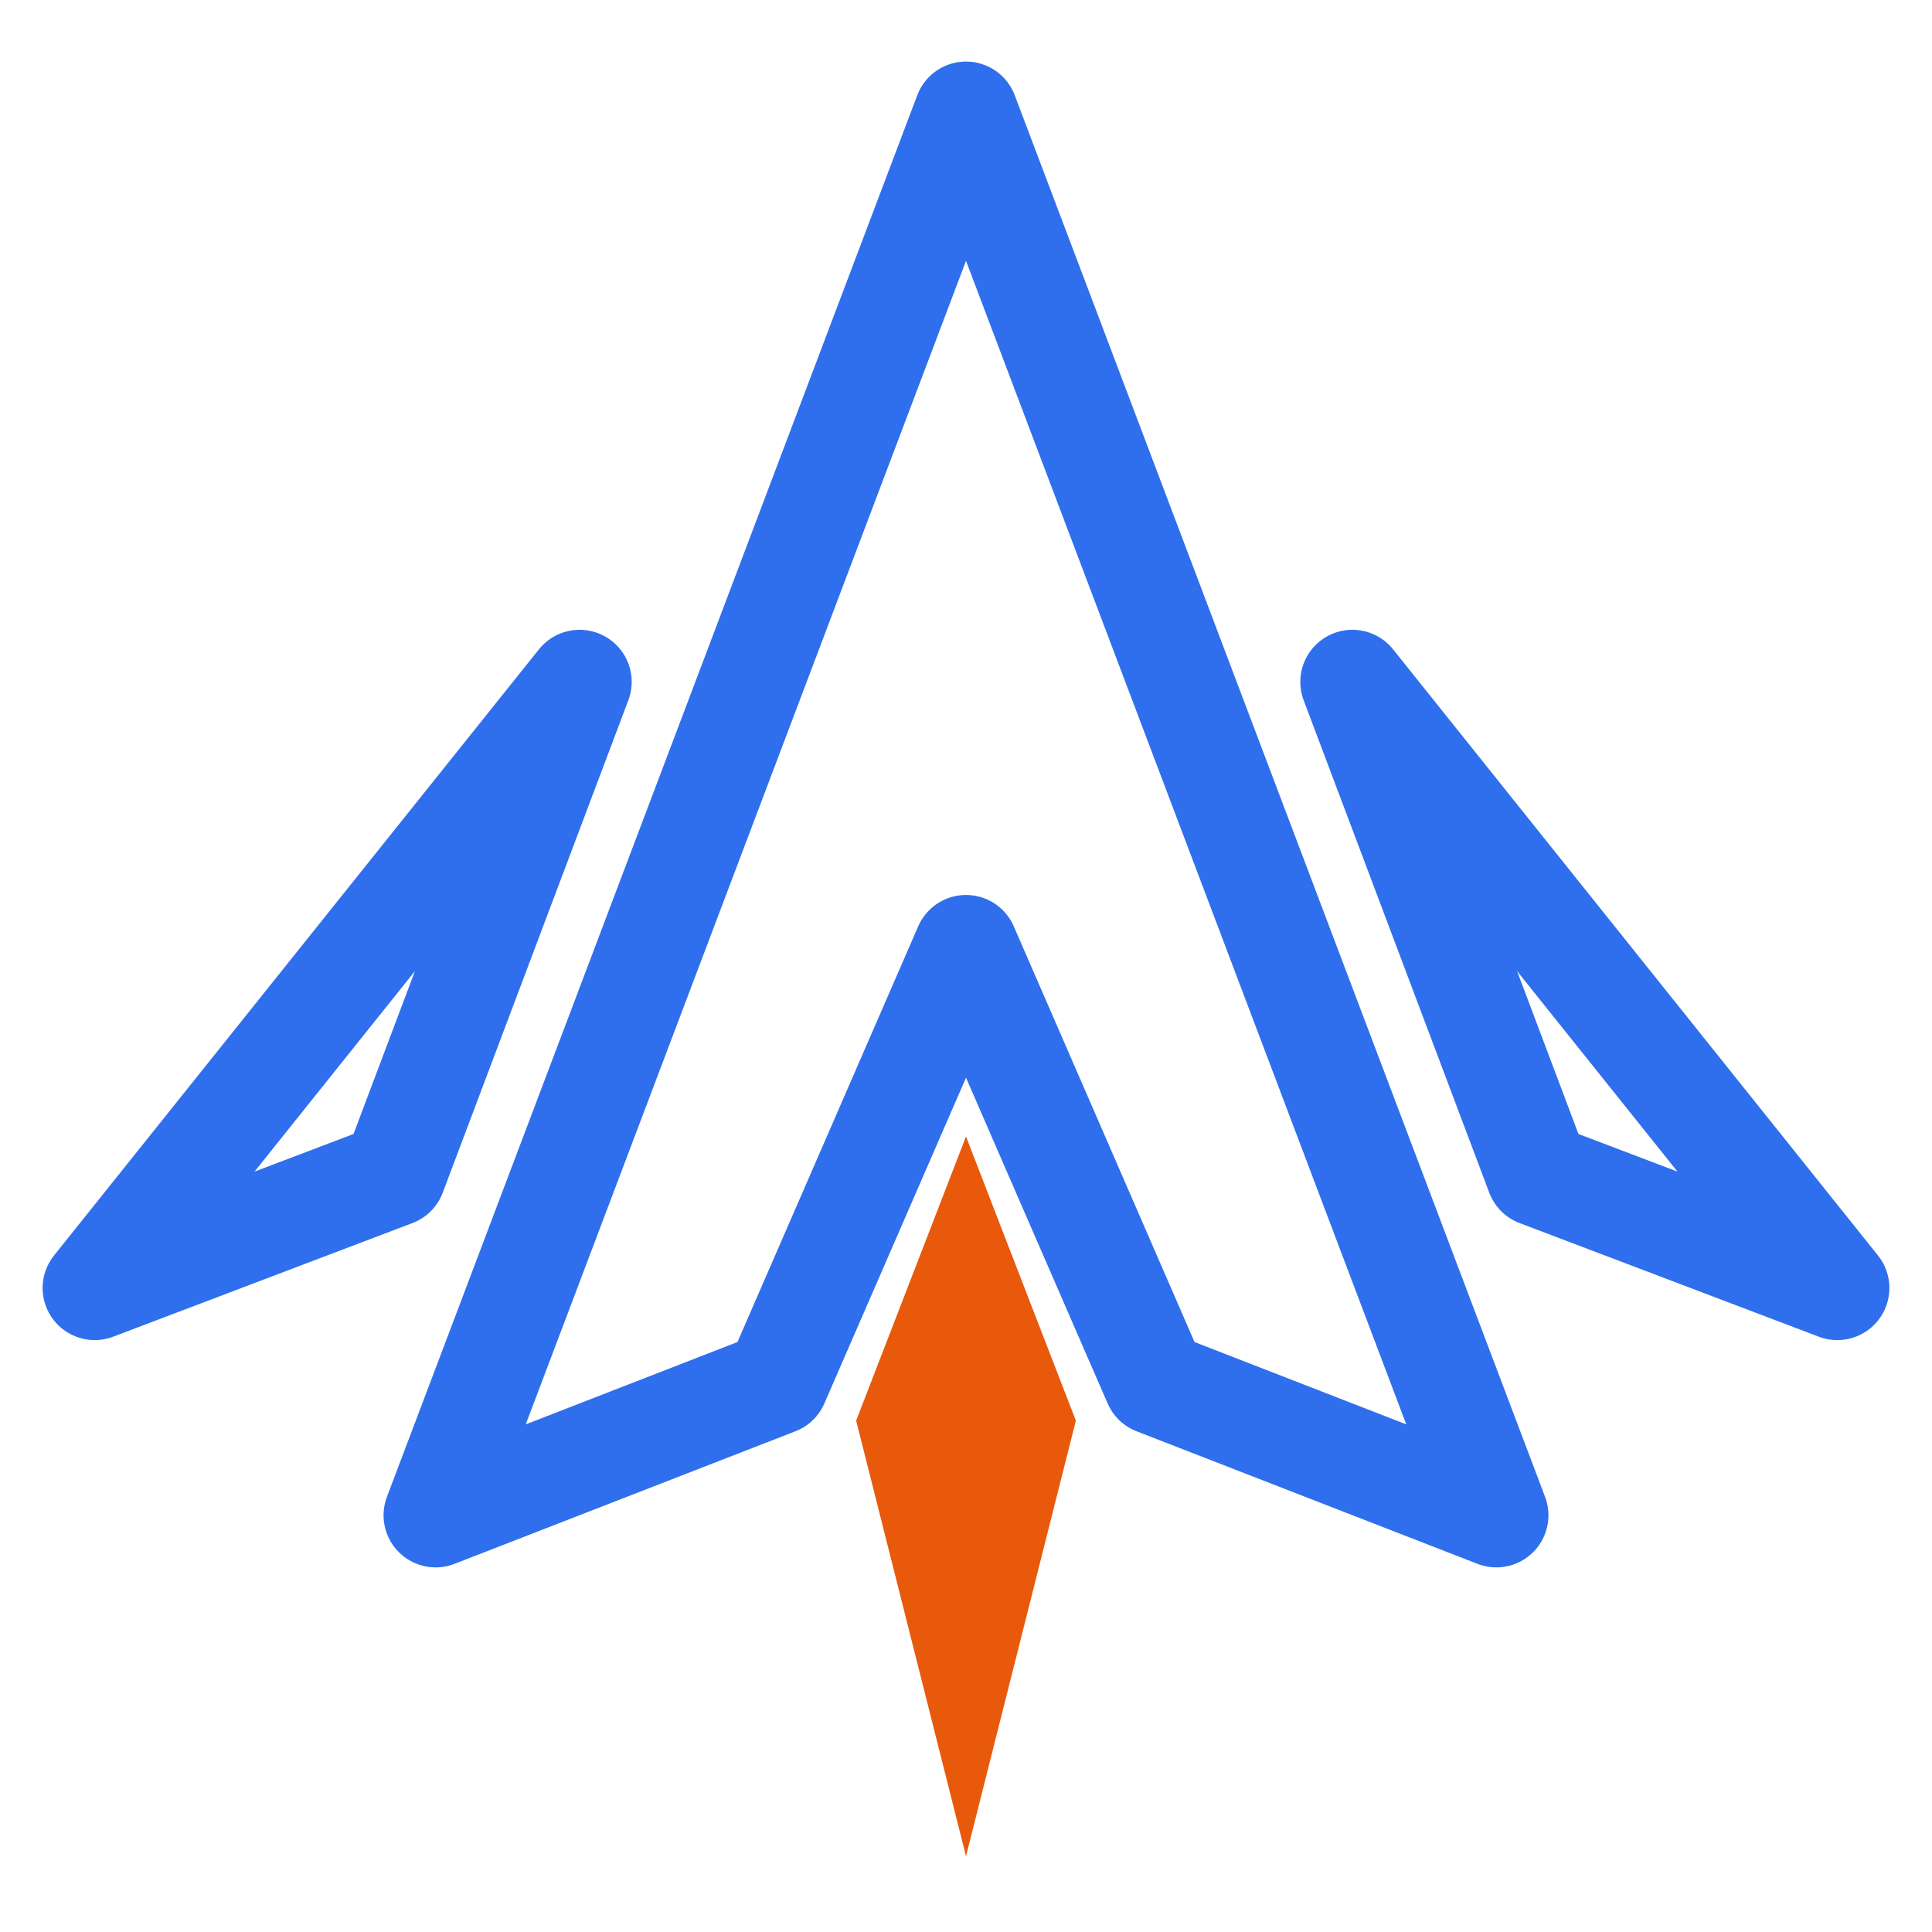
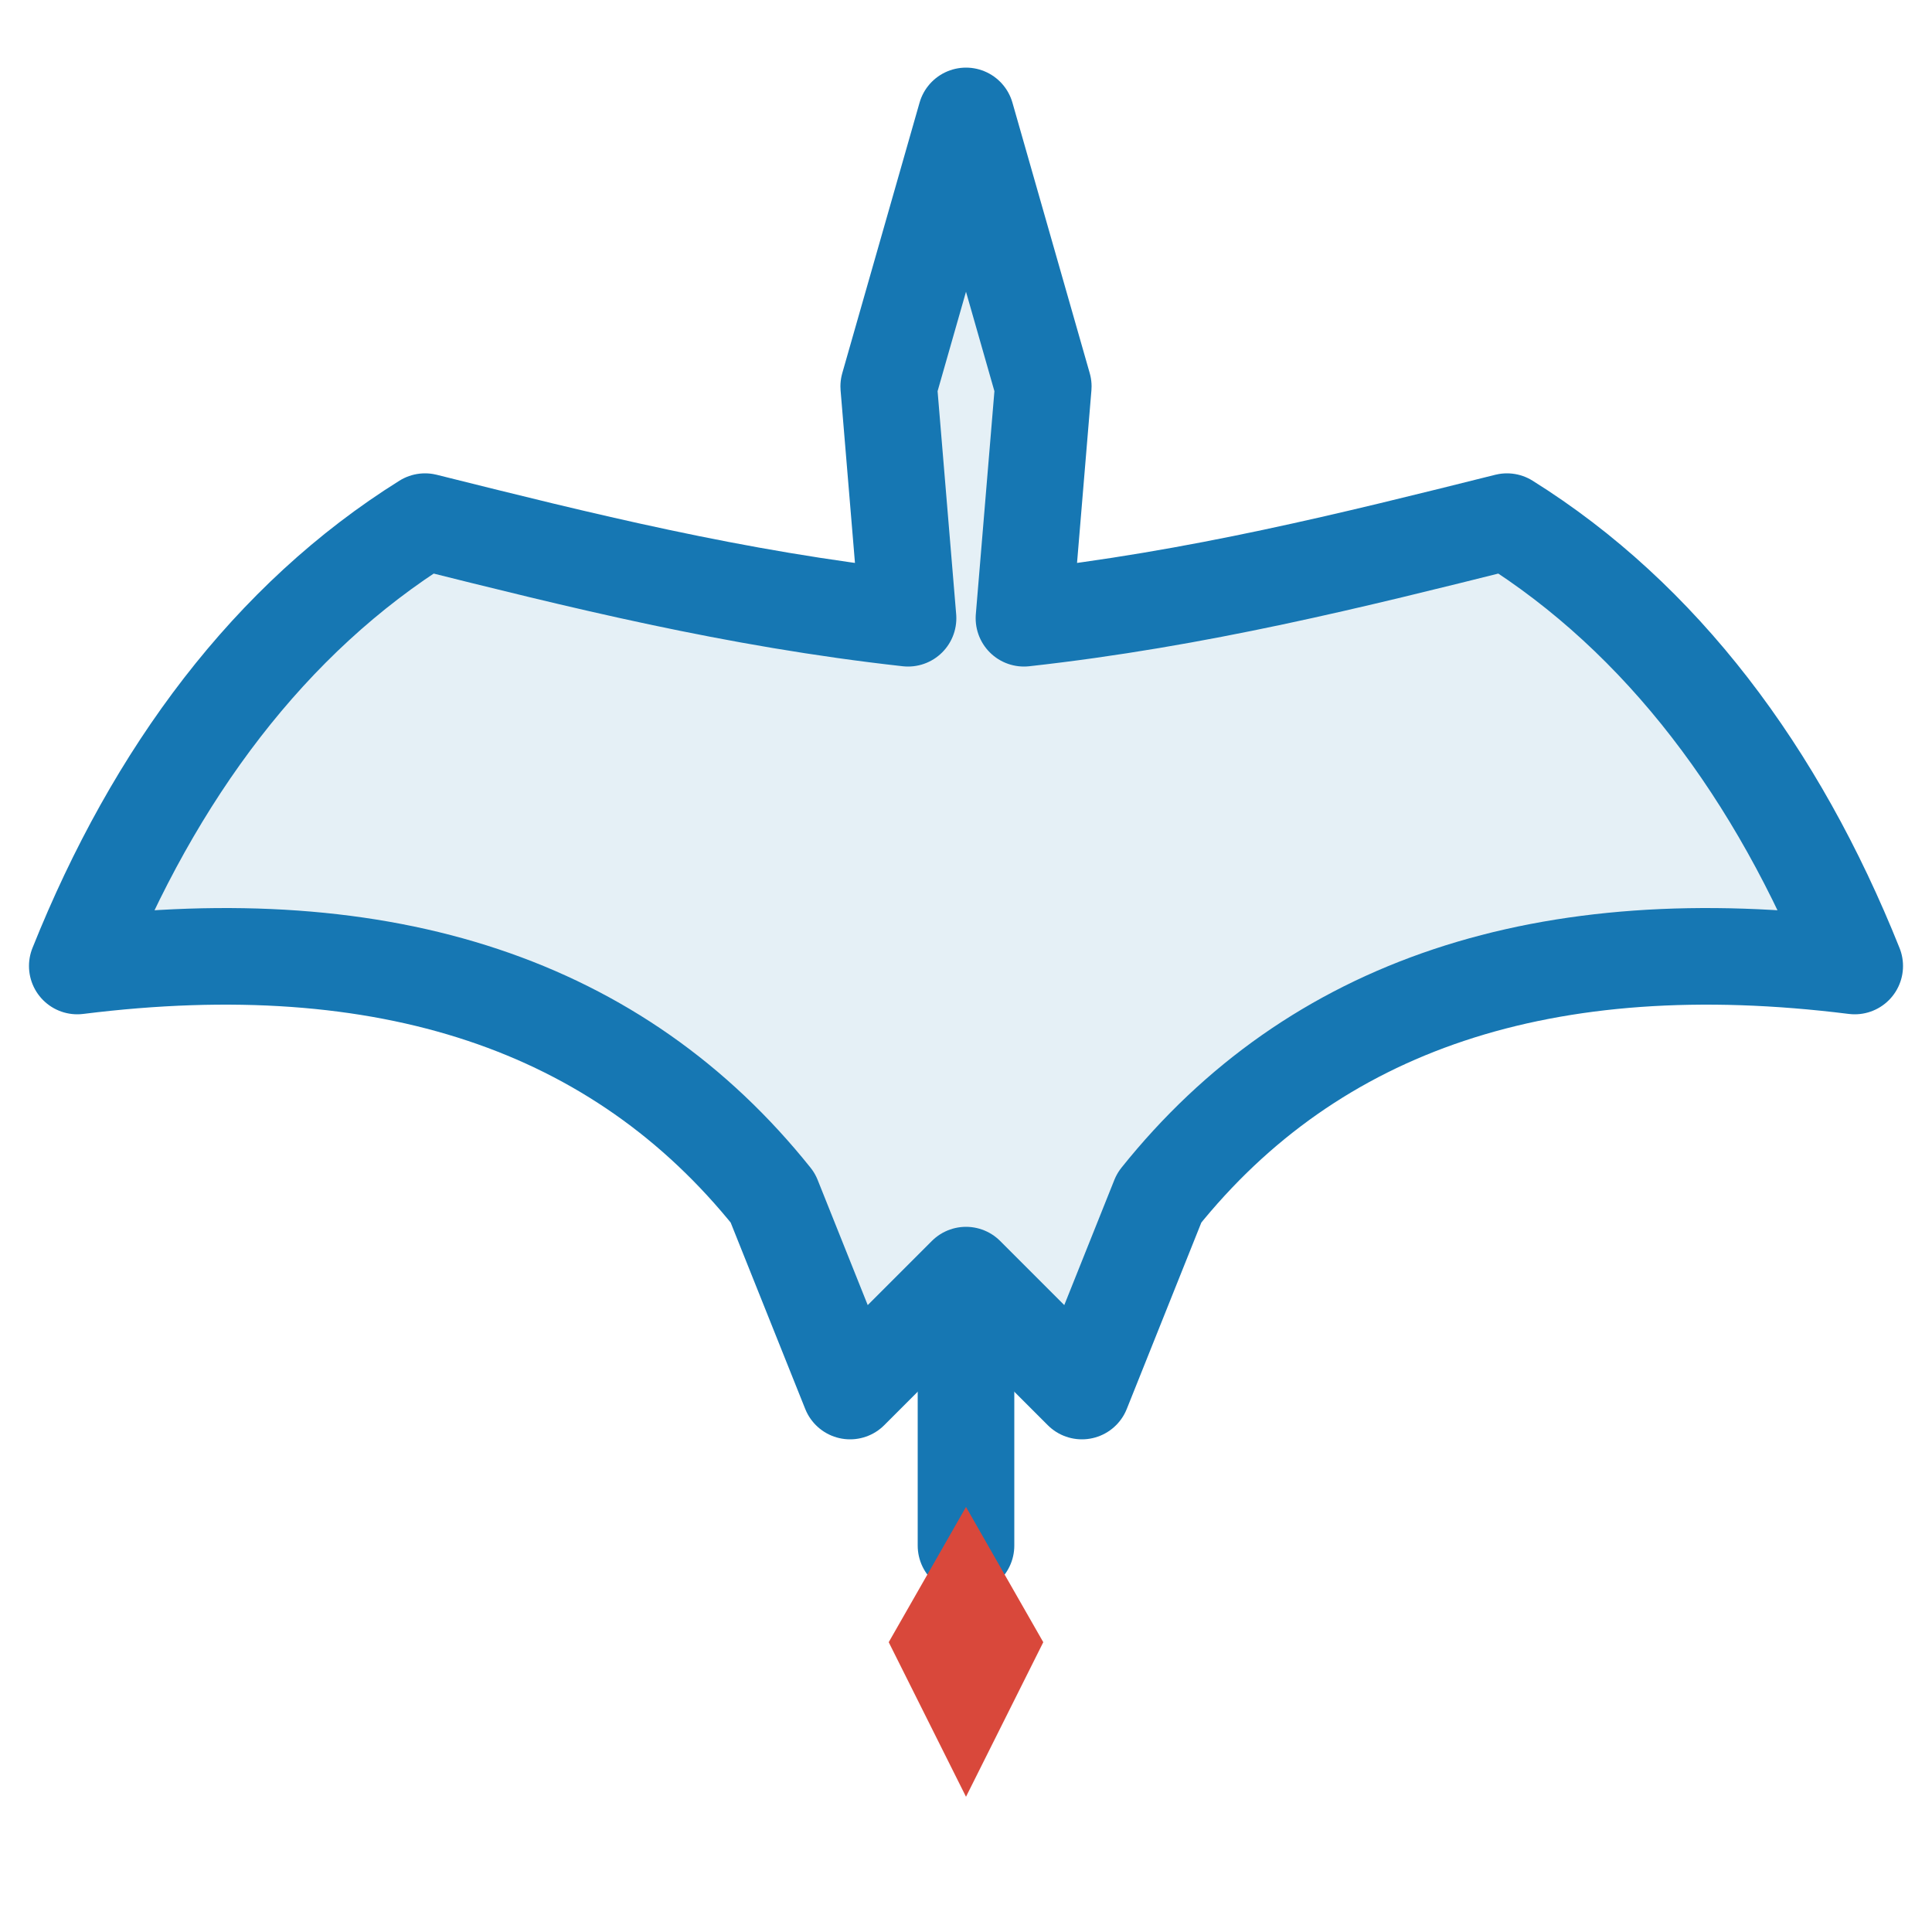
- <svg xmlns="http://www.w3.org/2000/svg" viewBox="0 2 100 102" width="1024" height="1024">
-   <path d="M50 8 L78 82 L60 75 L50 52 L40 75 L22 82 Z" fill="none" stroke="#2f6fed" stroke-width="5.5" stroke-linejoin="round" />
-   <path d="M70.4 38 L80.2 64 L96 70 Z M29.6 38 L19.8 64 L4 70 Z" fill="none" stroke="#2f6fed" stroke-width="5.5" stroke-linejoin="round" />
-   <path d="M50 62 L55.8 77 L50 100 L44.2 77 Z" fill="#e8590c" />
+ <svg xmlns="http://www.w3.org/2000/svg" viewBox="0 4 100 100" width="1024" height="1024">
+   <path d="M50 10 L54 24 L53 36 C62 35 70 33 78 31 C86 36 92 44 96 54 C80 52 68 56 60 66 L56 76 L50 70 L44 76 L40 66 C32 56 20 52 4 54 C8 44 14 36 22 31 C30 33 38 35 47 36 L46 24 Z" fill="#1677b3" fill-opacity="0.11" />
+   <path d="M50 10 L54 24 L53 36 C62 35 70 33 78 31 C86 36 92 44 96 54 C80 52 68 56 60 66 L56 76 L50 70 L44 76 L40 66 C32 56 20 52 4 54 C8 44 14 36 22 31 C30 33 38 35 47 36 L46 24 Z" fill="none" stroke="#1677b3" stroke-width="5" stroke-linejoin="round" stroke-linecap="round" />
+   <path d="M50 72 L50 84" stroke="#1677b3" stroke-width="5" stroke-linecap="round" />
+   <path d="M50 82 L54 89 L50 97 L46 89 Z" fill="#d9483b" />
</svg>
